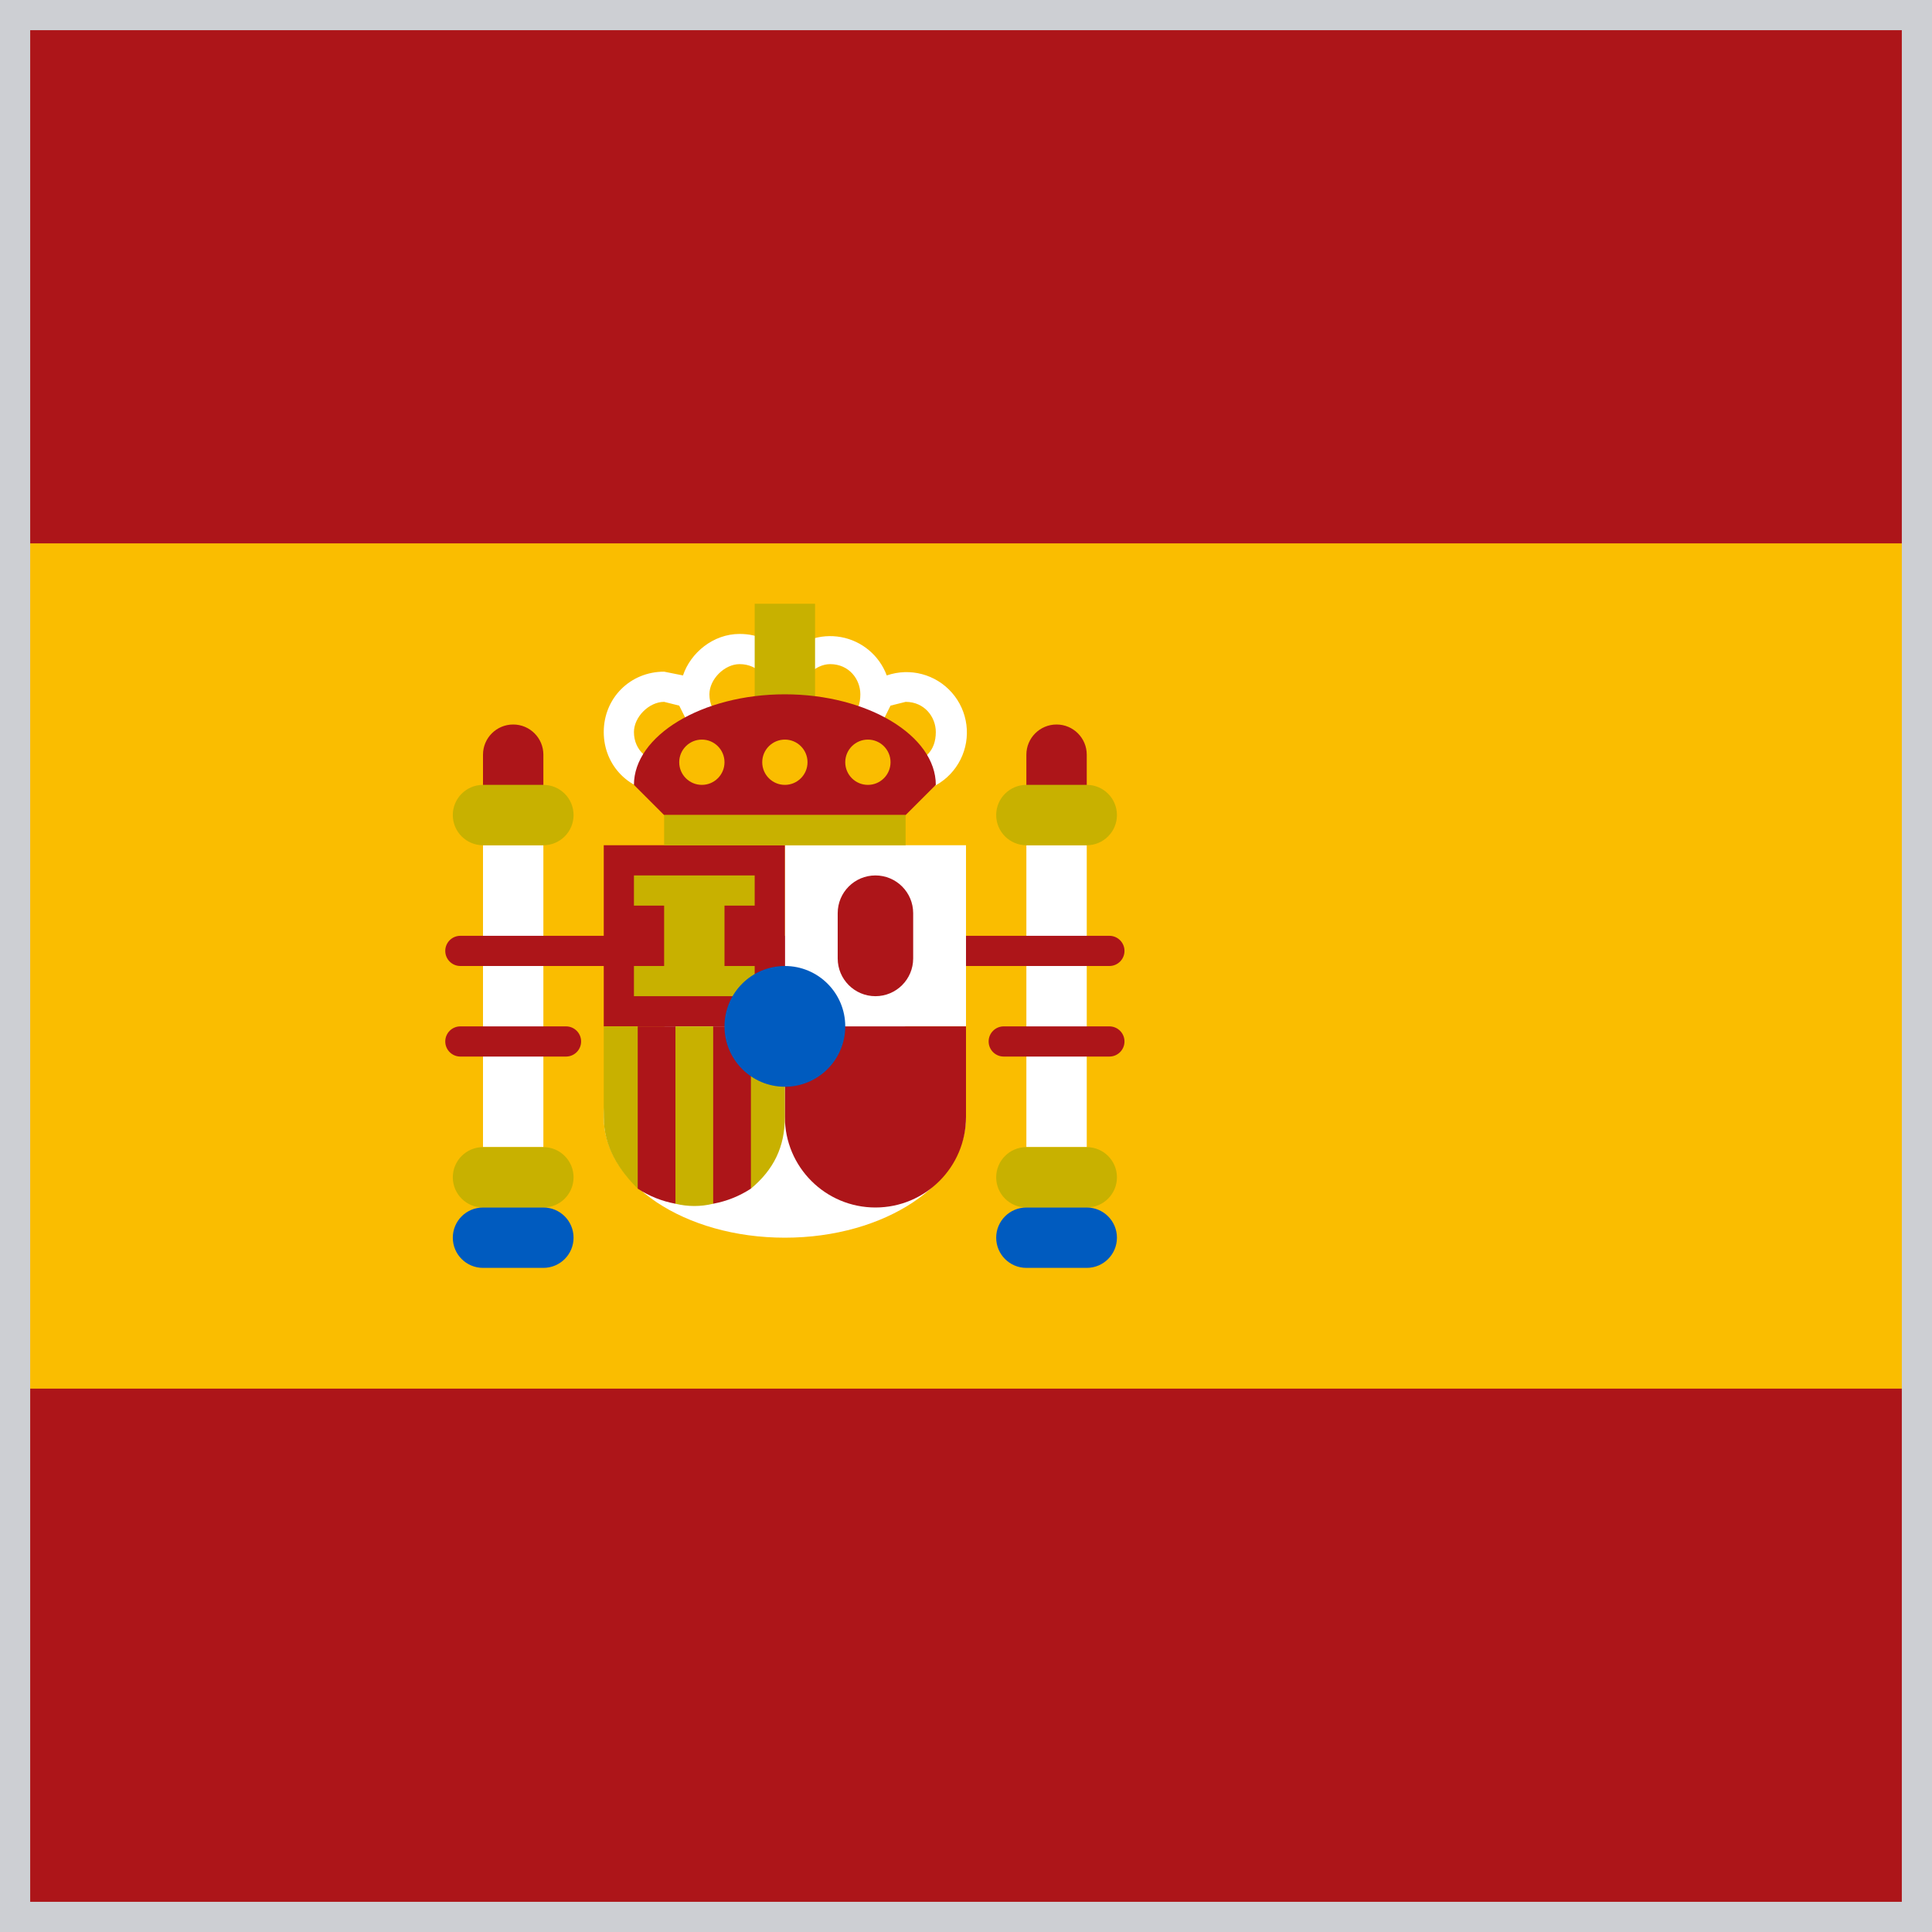
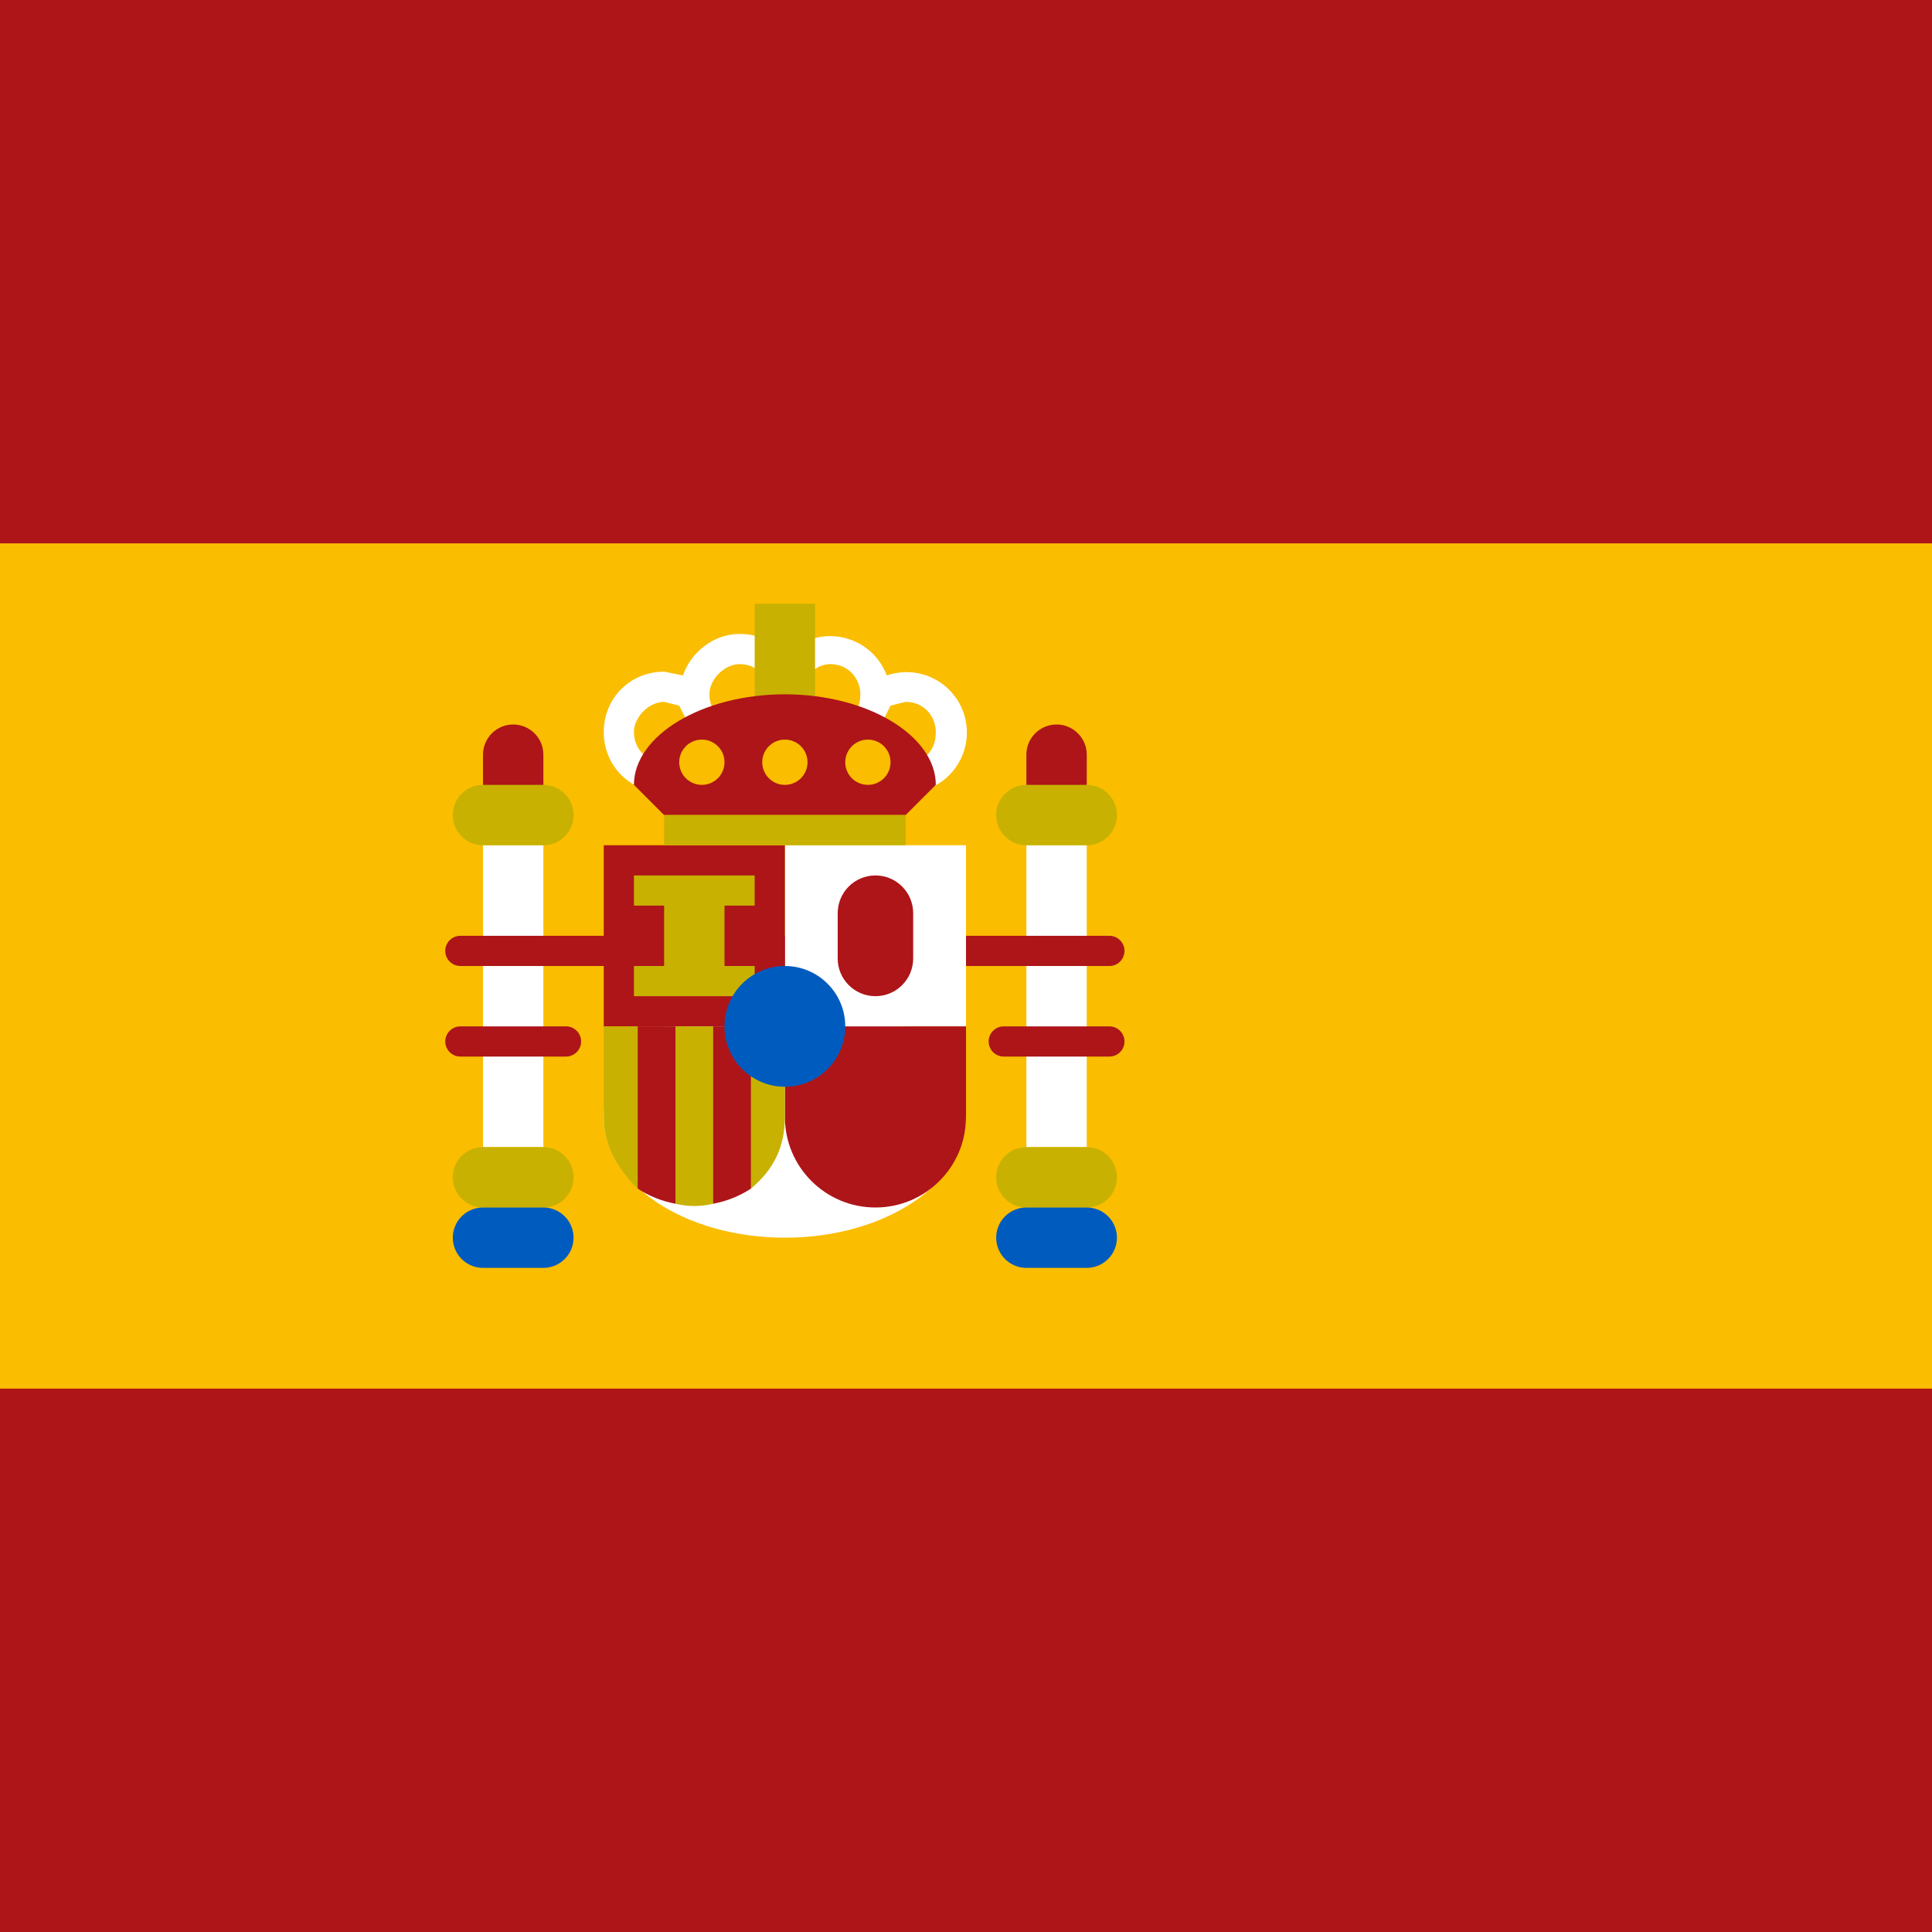
<svg xmlns="http://www.w3.org/2000/svg" width="512" height="512" fill="none">
  <path fill="#FABD00" d="M512 384H0V128h512z" />
  <path fill="#AD1519" d="M512 512H0V368h512zm0-368H0V0h512z" />
  <path fill="#FFFFFF" d="M144 304h-16v-80h16zm128 0h16v-80h-16z" />
  <path fill="#AD1519" d="M122 248a4 4 0 1 0 0 8h172a4 4 0 1 0 0-8zm0 24a4 4 0 1 0 0 8h28a4 4 0 1 0 0-8zm144 0a4 4 0 1 0 0 8h28a4 4 0 1 0 0-8z" />
  <path fill="#FFFFFF" d="M256 272h-16.3c10 5.9 16.3 14.4 16.3 24 0 17.7-21.5 32-48 32s-48-14.3-48-32 21.5-32 48-32v-40h48zm-60-104q7.5 0 12 6a16 16 0 0 1 27 5 16 16 0 1 1-10 20 16 16 0 0 1-17-4 16 16 0 0 1-17 4c-2 7-8 11-15 11-9 0-16-7-16-16s7-16 16-16l5 1c2-6 8-11 15-11m-20 18c-4 0-8 4-8 8 0 5 4 8 8 8s8-3 8-7l-4-8zm60 1-4 8c0 4 4 7 8 7 5 0 8-3 8-8 0-4-3-8-8-8zm-40-11c-4 0-8 4-8 8 0 5 4 8 8 8 5 0 8-3 8-8 0-4-3-8-8-8m24 0c-4 0-8 4-8 8 0 5 4 8 8 8 5 0 8-3 8-8 0-4-3-8-8-8" />
  <path fill="#C8B100" d="M200 160h16v32h-16z" />
  <path fill="#AD1519" d="M256 296a24 24 0 1 1-48 0v-24h48zm-48-24h-48v-48h48zm24-40a10 10 0 0 1 10 10v12a10 10 0 1 1-20 0v-12a10 10 0 0 1 10-10m-96-40a8 8 0 0 1 8 8v8a8 8 0 0 1-16 0v-8a8 8 0 0 1 8-8m72-8c22 0 40 11 40 24l-8 8h-64l-8-8c0-13 18-24 40-24m72 8a8 8 0 0 1 8 8v8a8 8 0 0 1-16 0v-8a8 8 0 0 1 8-8" />
  <path fill="#C8B100" d="M144 304a8 8 0 0 1 0 16h-16a8 8 0 0 1 0-16zm144 0a8 8 0 0 1 0 16h-16a8 8 0 0 1 0-16zm-114-24 5-8h10l5 8 5-8h9v24c0 8-3 14-9 19l-5-6-5 10a21 21 0 0 1-10 0l-5-10-5 6c-5-5-9-11-9-19v-24h9zm26-48v8h-8v16h8v8h-32v-8h8v-16h-8v-8zm-56-24a8 8 0 0 1 0 16h-16a8 8 0 0 1 0-16zm96 16h-64v-8h64zm48-16a8 8 0 0 1 0 16h-16a8 8 0 0 1 0-16z" />
  <path fill="#AD1519" d="M169 272v43q4.6 3 10 4v-47zm20 0v47q5.4-1 10-4v-43z" />
  <path fill="#FABD00" d="M186 196a6 6 0 1 1 0 12 6 6 0 0 1 0-12m22 0a6 6 0 1 1 0 12 6 6 0 0 1 0-12m22 0a6 6 0 1 1 0 12 6 6 0 0 1 0-12" />
  <path fill="#005BBF" d="M144 320a8 8 0 0 1 0 16h-16a8 8 0 0 1 0-16zm144 0a8 8 0 0 1 0 16h-16a8 8 0 0 1 0-16zm-80-64a16 16 0 1 1 0 32 16 16 0 0 1 0-32" />
-   <rect width="512" height="512" fill="none" stroke="#cdcfd3" stroke-width="16" />
</svg>
